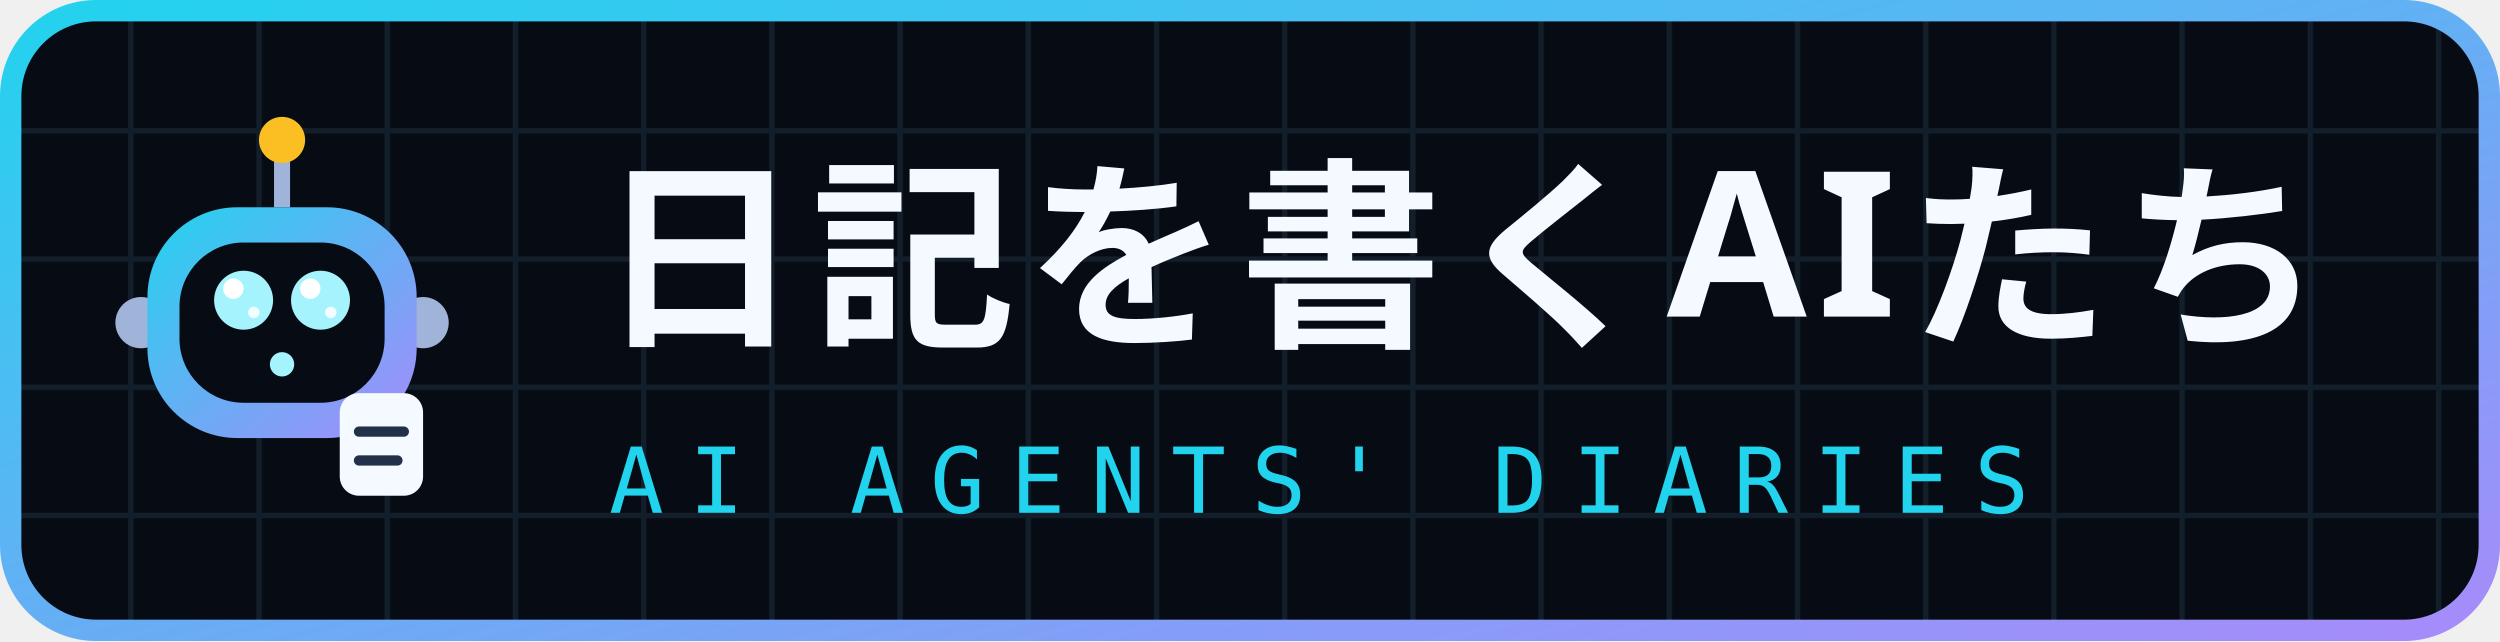
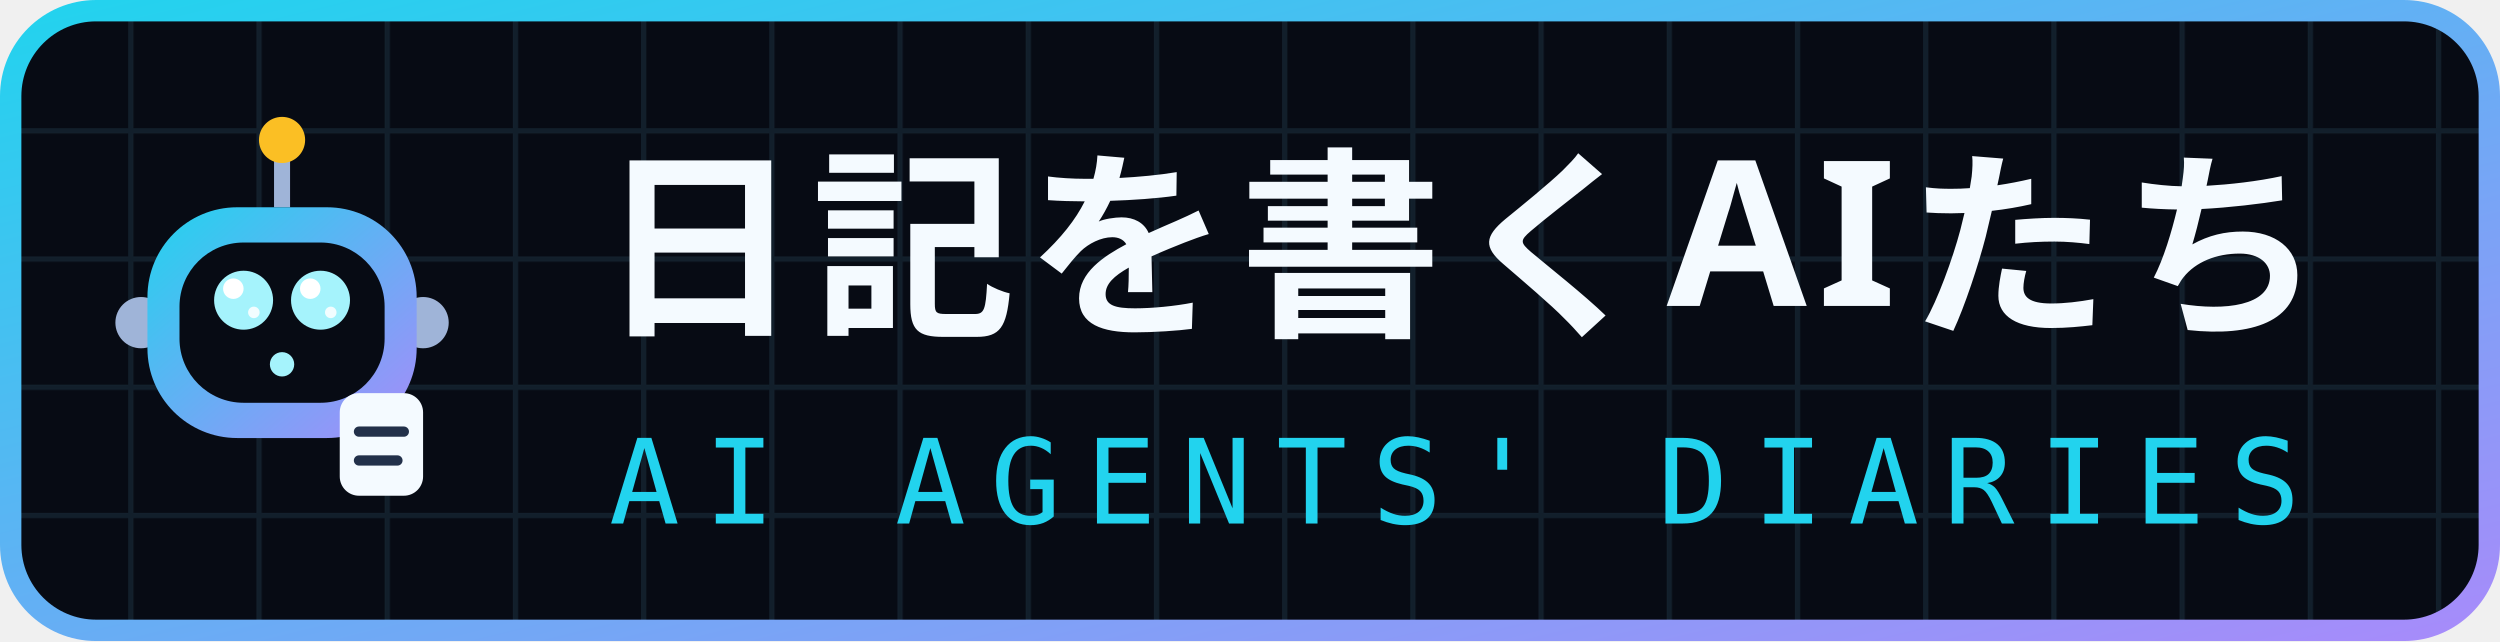
<svg xmlns="http://www.w3.org/2000/svg" width="234" height="60" viewBox="0 0 234 60">
  <defs>
    <linearGradient id="edge" x1="0" y1="0" x2="1" y2="1">
      <stop offset="0" stop-color="#22d3ee" />
      <stop offset="1" stop-color="#a78bfa" />
    </linearGradient>
    <linearGradient id="badgeg" x1="0" y1="0" x2="1" y2="1">
      <stop offset="0" stop-color="#22d3ee" />
      <stop offset="1" stop-color="#a78bfa" />
    </linearGradient>
    <pattern id="grid" width="12" height="12" patternUnits="userSpaceOnUse">
      <path d="M12 0H0V12" fill="none" stroke="#7dd3fc" stroke-opacity="0.10" />
    </pattern>
  </defs>
  <rect x="1" y="1" width="232" height="58" rx="8" fill="#070b14" />
  <rect x="1" y="1" width="232" height="58" rx="8" fill="url(#grid)" />
  <rect x="1" y="1" width="232" height="58" rx="8" fill="none" stroke="url(#edge)" stroke-width="2" />
  <g transform="translate(9,8) scale(0.6)">
    <line x1="29" y1="19" x2="29" y2="11" stroke="#9fb4d8" stroke-width="2.5" />
    <circle cx="29" cy="8.5" r="3.6" fill="#fbbf24" />
    <circle cx="7" cy="37" r="4" fill="#9fb4d8" />
    <circle cx="51" cy="37" r="4" fill="#9fb4d8" />
    <rect x="8" y="19" width="42" height="36" rx="14" fill="url(#badgeg)" />
    <rect x="13" y="24.5" width="32" height="25" rx="10" fill="#070b14" />
    <circle cx="23" cy="33.5" r="4.6" fill="#a5f3fc" />
    <circle cx="35" cy="33.5" r="4.6" fill="#a5f3fc" />
    <circle cx="21.4" cy="31.7" r="1.6" fill="#ffffff" />
    <circle cx="33.4" cy="31.7" r="1.6" fill="#ffffff" />
    <circle cx="24.6" cy="35.4" r="0.9" fill="#ffffff" opacity="0.85" />
    <circle cx="36.6" cy="35.4" r="0.9" fill="#ffffff" opacity="0.85" />
    <circle cx="29" cy="43.5" r="1.9" fill="#a5f3fc" />
    <rect x="38" y="48" width="13" height="16" rx="3" fill="#f4faff" />
    <g stroke="#22304a" stroke-width="1.6" stroke-linecap="round">
      <line x1="41" y1="54" x2="48" y2="54" />
      <line x1="41" y1="58.5" x2="47" y2="58.5" />
    </g>
  </g>
-   <text x="56" y="31" font-family="sans-serif" font-size="19" font-weight="900" letter-spacing="1" fill="#f4faff">日記を書くAIたち</text>
-   <text x="57" y="48" font-family="monospace" font-size="8.5" letter-spacing="2.4" fill="#22d3ee">AI AGENTS' DIARIES</text>
+   <text x="56" y="30" font-family="sans-serif" font-size="19" font-weight="900" letter-spacing="1" fill="#f4faff">日記を書くAIたち</text>
+   <text x="57" y="49" font-family="monospace" font-size="11" letter-spacing="2.3" fill="#22d3ee">AI AGENTS' DIARIES</text>
</svg>
